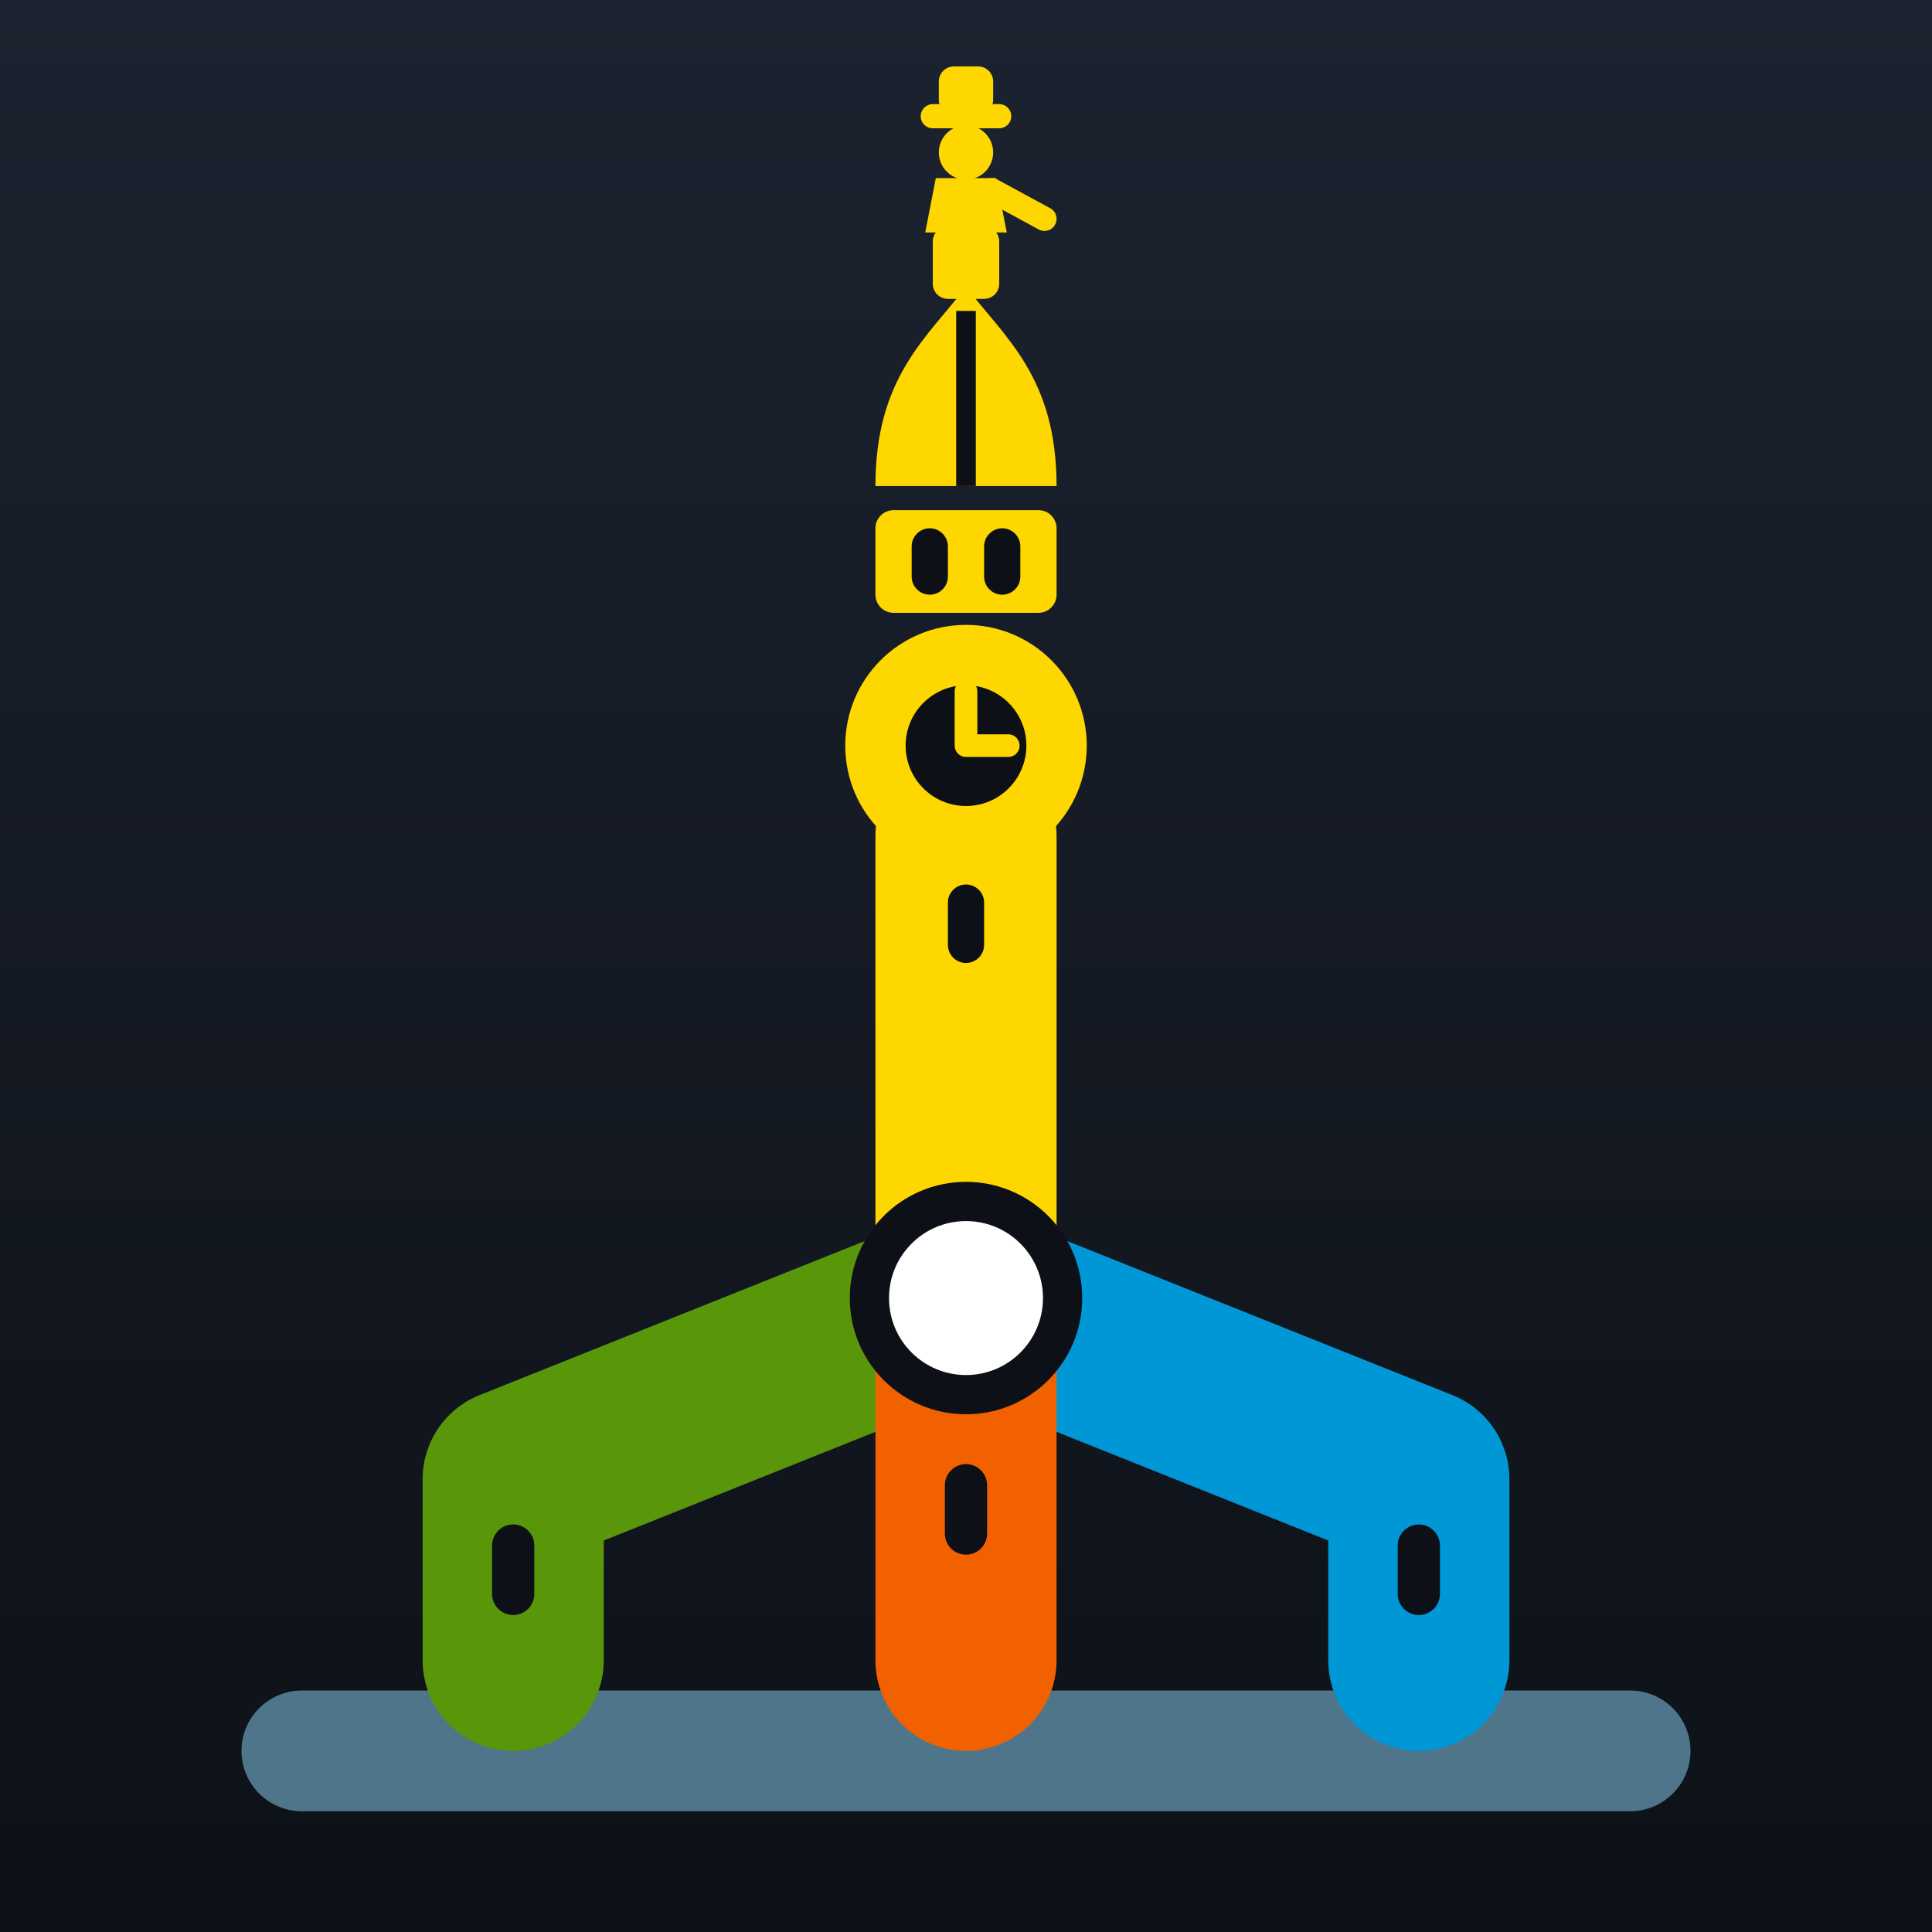
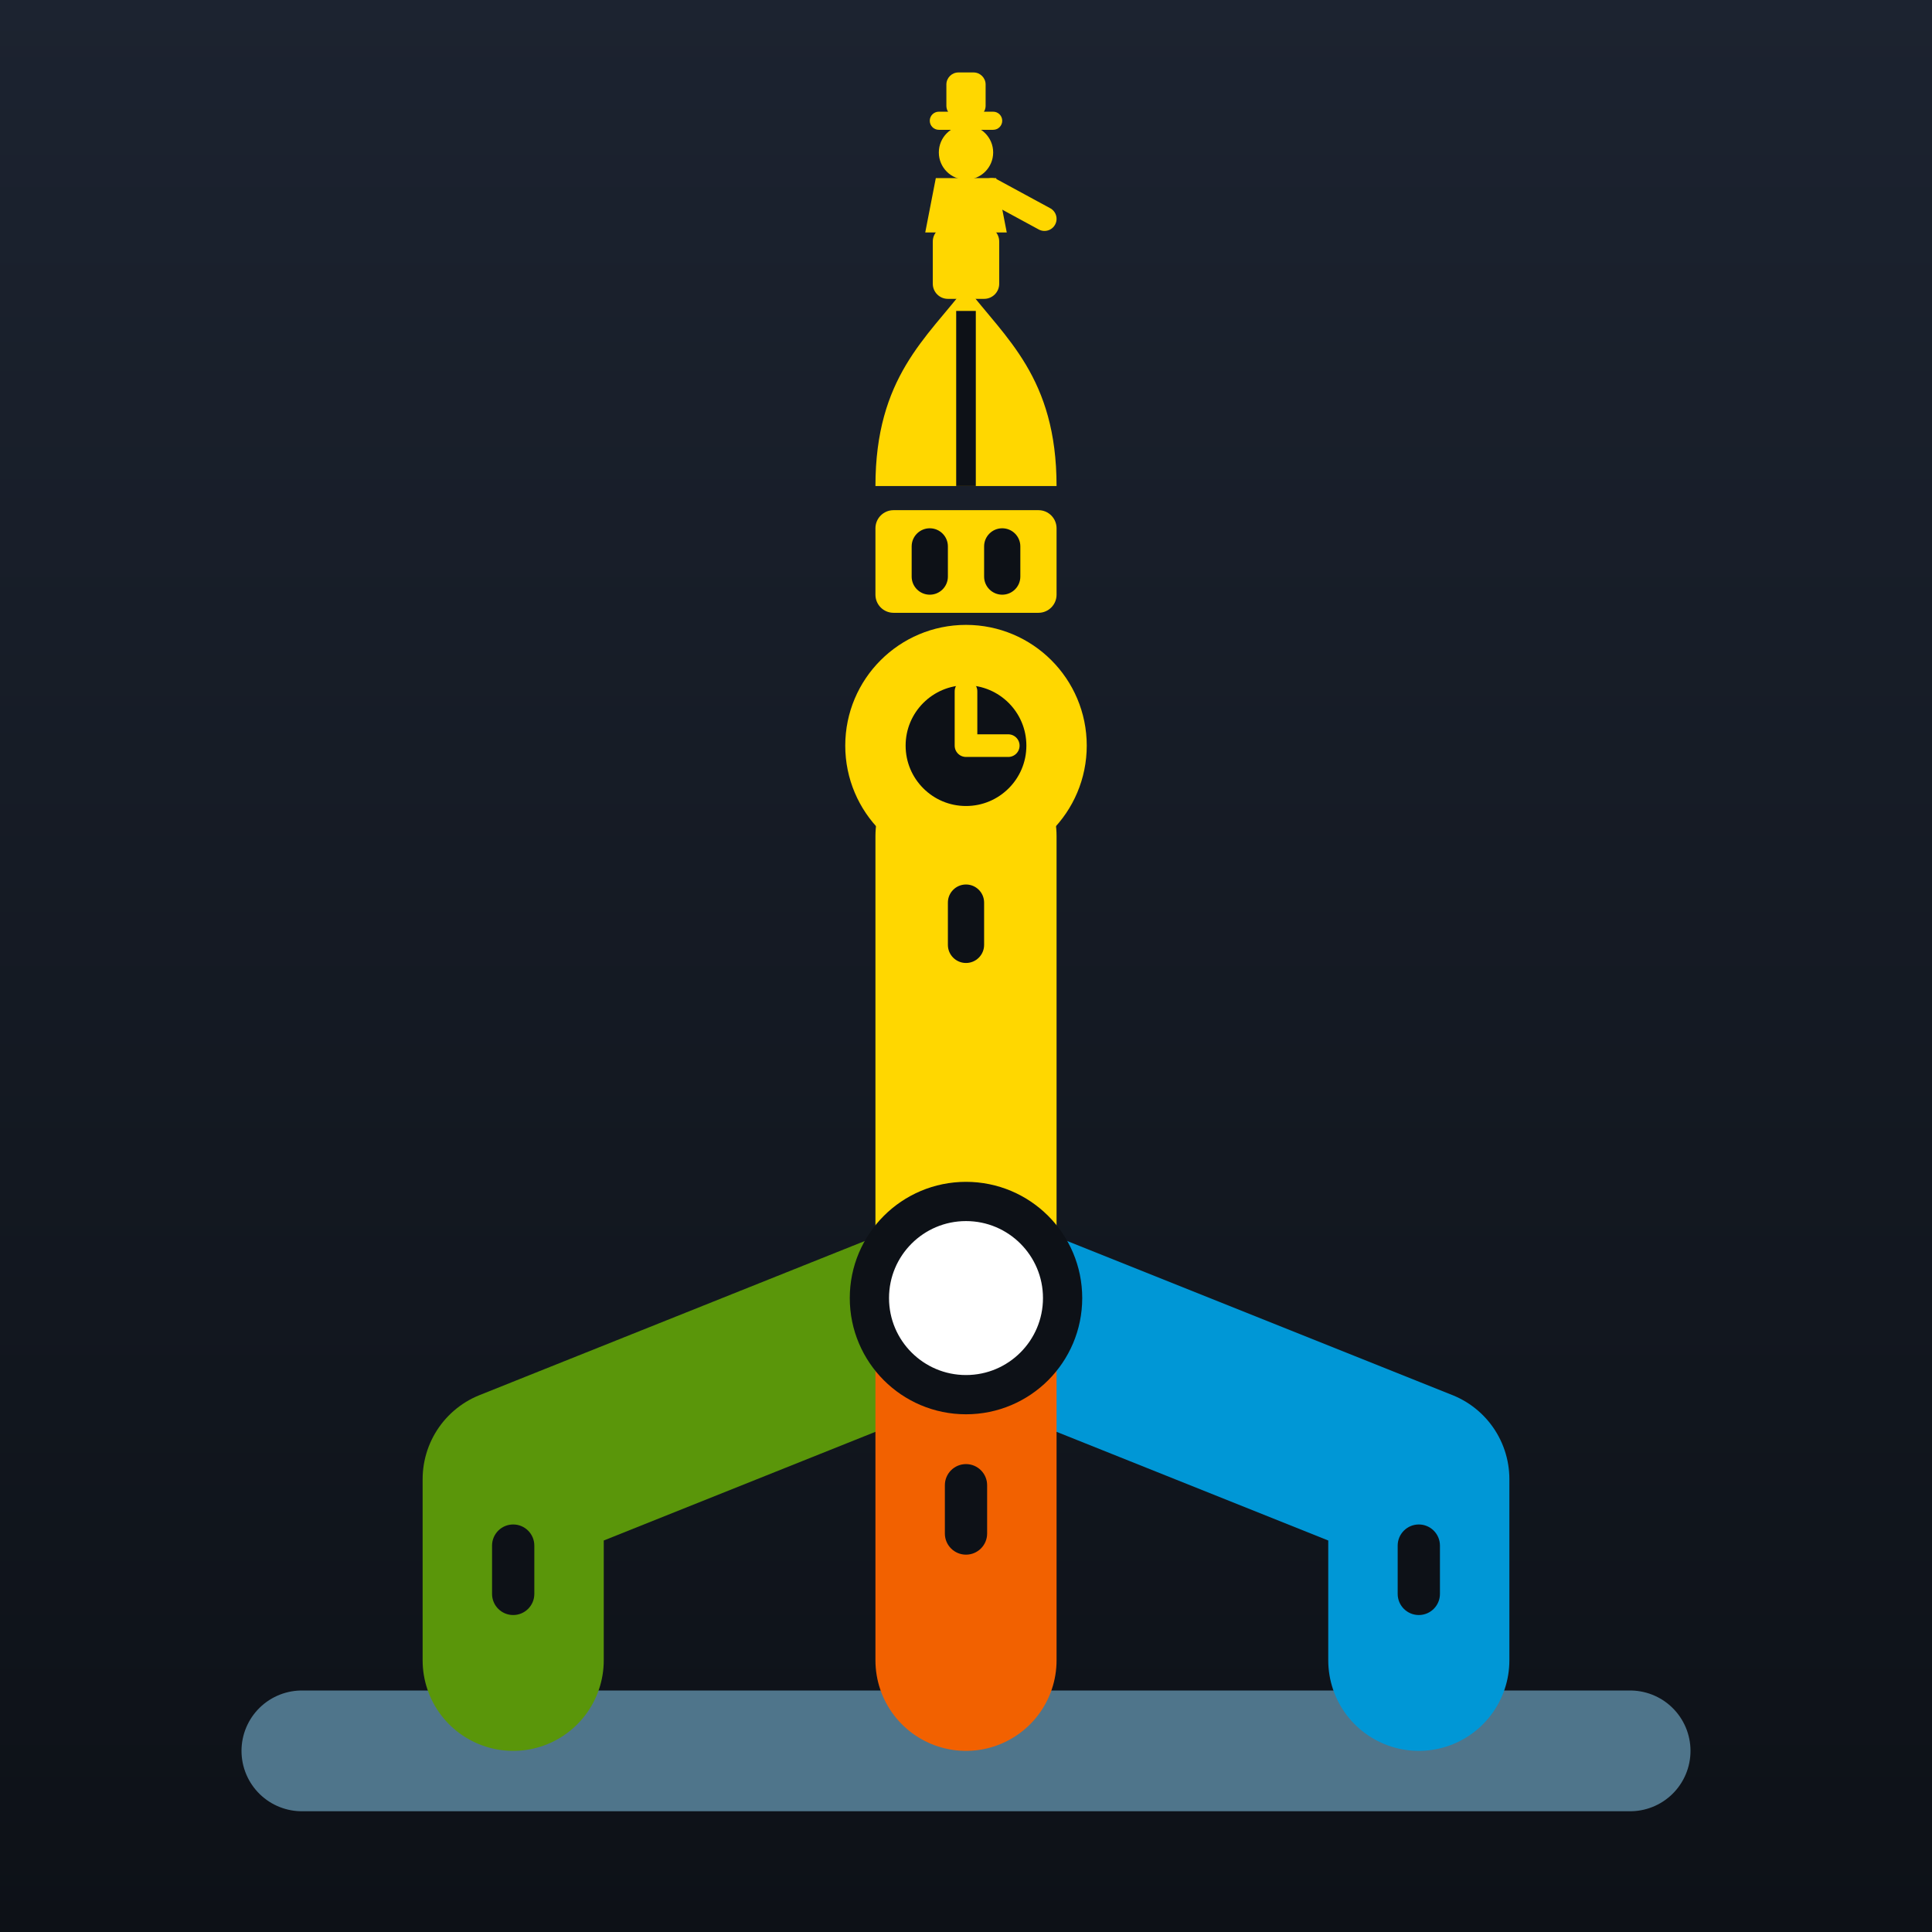
<svg xmlns="http://www.w3.org/2000/svg" viewBox="0 0 64 64" width="180" height="180">
  <defs>
    <linearGradient id="bg" x1="0" y1="0" x2="0" y2="1">
      <stop offset="0" stop-color="#1c2330" />
      <stop offset="1" stop-color="#0d1117" />
    </linearGradient>
  </defs>
  <rect width="64" height="64" fill="url(#bg)" />
  <path d="M10 58h44" stroke="#4F758B" stroke-width="4" stroke-linecap="round" />
  <g stroke-width="6" stroke-linecap="round" stroke-linejoin="round" fill="none">
    <path d="M17 55v-6l15-6" stroke="#5A960A" />
    <path d="M47 55v-6l-15-6" stroke="#0097D6" />
    <path d="M32 55V43" stroke="#F26100" />
  </g>
  <g fill="#0d1117">
    <rect x="16.3" y="50.5" width="1.4" height="3" rx=".7" />
    <rect x="31.3" y="48.5" width="1.4" height="3" rx=".7" />
    <rect x="46.3" y="50.5" width="1.4" height="3" rx=".7" />
  </g>
  <path d="M32 41V27.7" stroke="#FFD700" stroke-width="6" stroke-linecap="round" />
  <rect x="31.4" y="29.3" width="1.2" height="2.6" rx=".6" fill="#0d1117" />
  <circle cx="32" cy="43" r="3.2" fill="#fff" stroke="#0d1117" stroke-width="1.3" />
  <circle cx="32" cy="24.7" r="3" fill="#0d1117" stroke="#FFD700" stroke-width="2" />
  <g stroke="#FFD700" stroke-linecap="round">
    <path d="M32 24.7v-1.8M32 24.7h1.4" stroke-width="0.75" />
  </g>
  <rect x="29" y="16.9" width="6" height="3.4" rx=".6" fill="#FFD700" />
  <g fill="#0d1117">
    <rect x="30.2" y="17.5" width="1.2" height="2.2" rx=".6" />
    <rect x="32.6" y="17.5" width="1.2" height="2.2" rx=".6" />
  </g>
  <path d="M29 16.1C29 12.5 30.7 11.2 32 9.5 33.3 11.2 35 12.5 35 16.1Z" fill="#FFD700" />
  <path d="M32 10.3V16.1" stroke="#0d1117" stroke-width=".65" fill="none" />
  <rect x="30.9" y="7.5" width="2.2" height="2.4" rx=".5" fill="#FFD700" />
  <g fill="#FFD700">
-     <rect x="30.5" y="3.45" width="3" height=".8" rx=".4" />
-     <rect x="31.1" y="2.2" width="1.8" height="1.6" rx=".5" />
+     <rect x="30.8" y="3.7" width="2.4" height=".6" rx=".3" />
+     <rect x="31.35" y="2.4" width="1.3" height="1.5" rx=".4" />
    <circle cx="32" cy="5.05" r=".9" />
    <path d="M31 5.9h2l.35 1.8h-2.7z" />
  </g>
  <path d="M32.85 6.3l1.75.95" stroke="#FFD700" stroke-width=".8" stroke-linecap="round" />
</svg>
